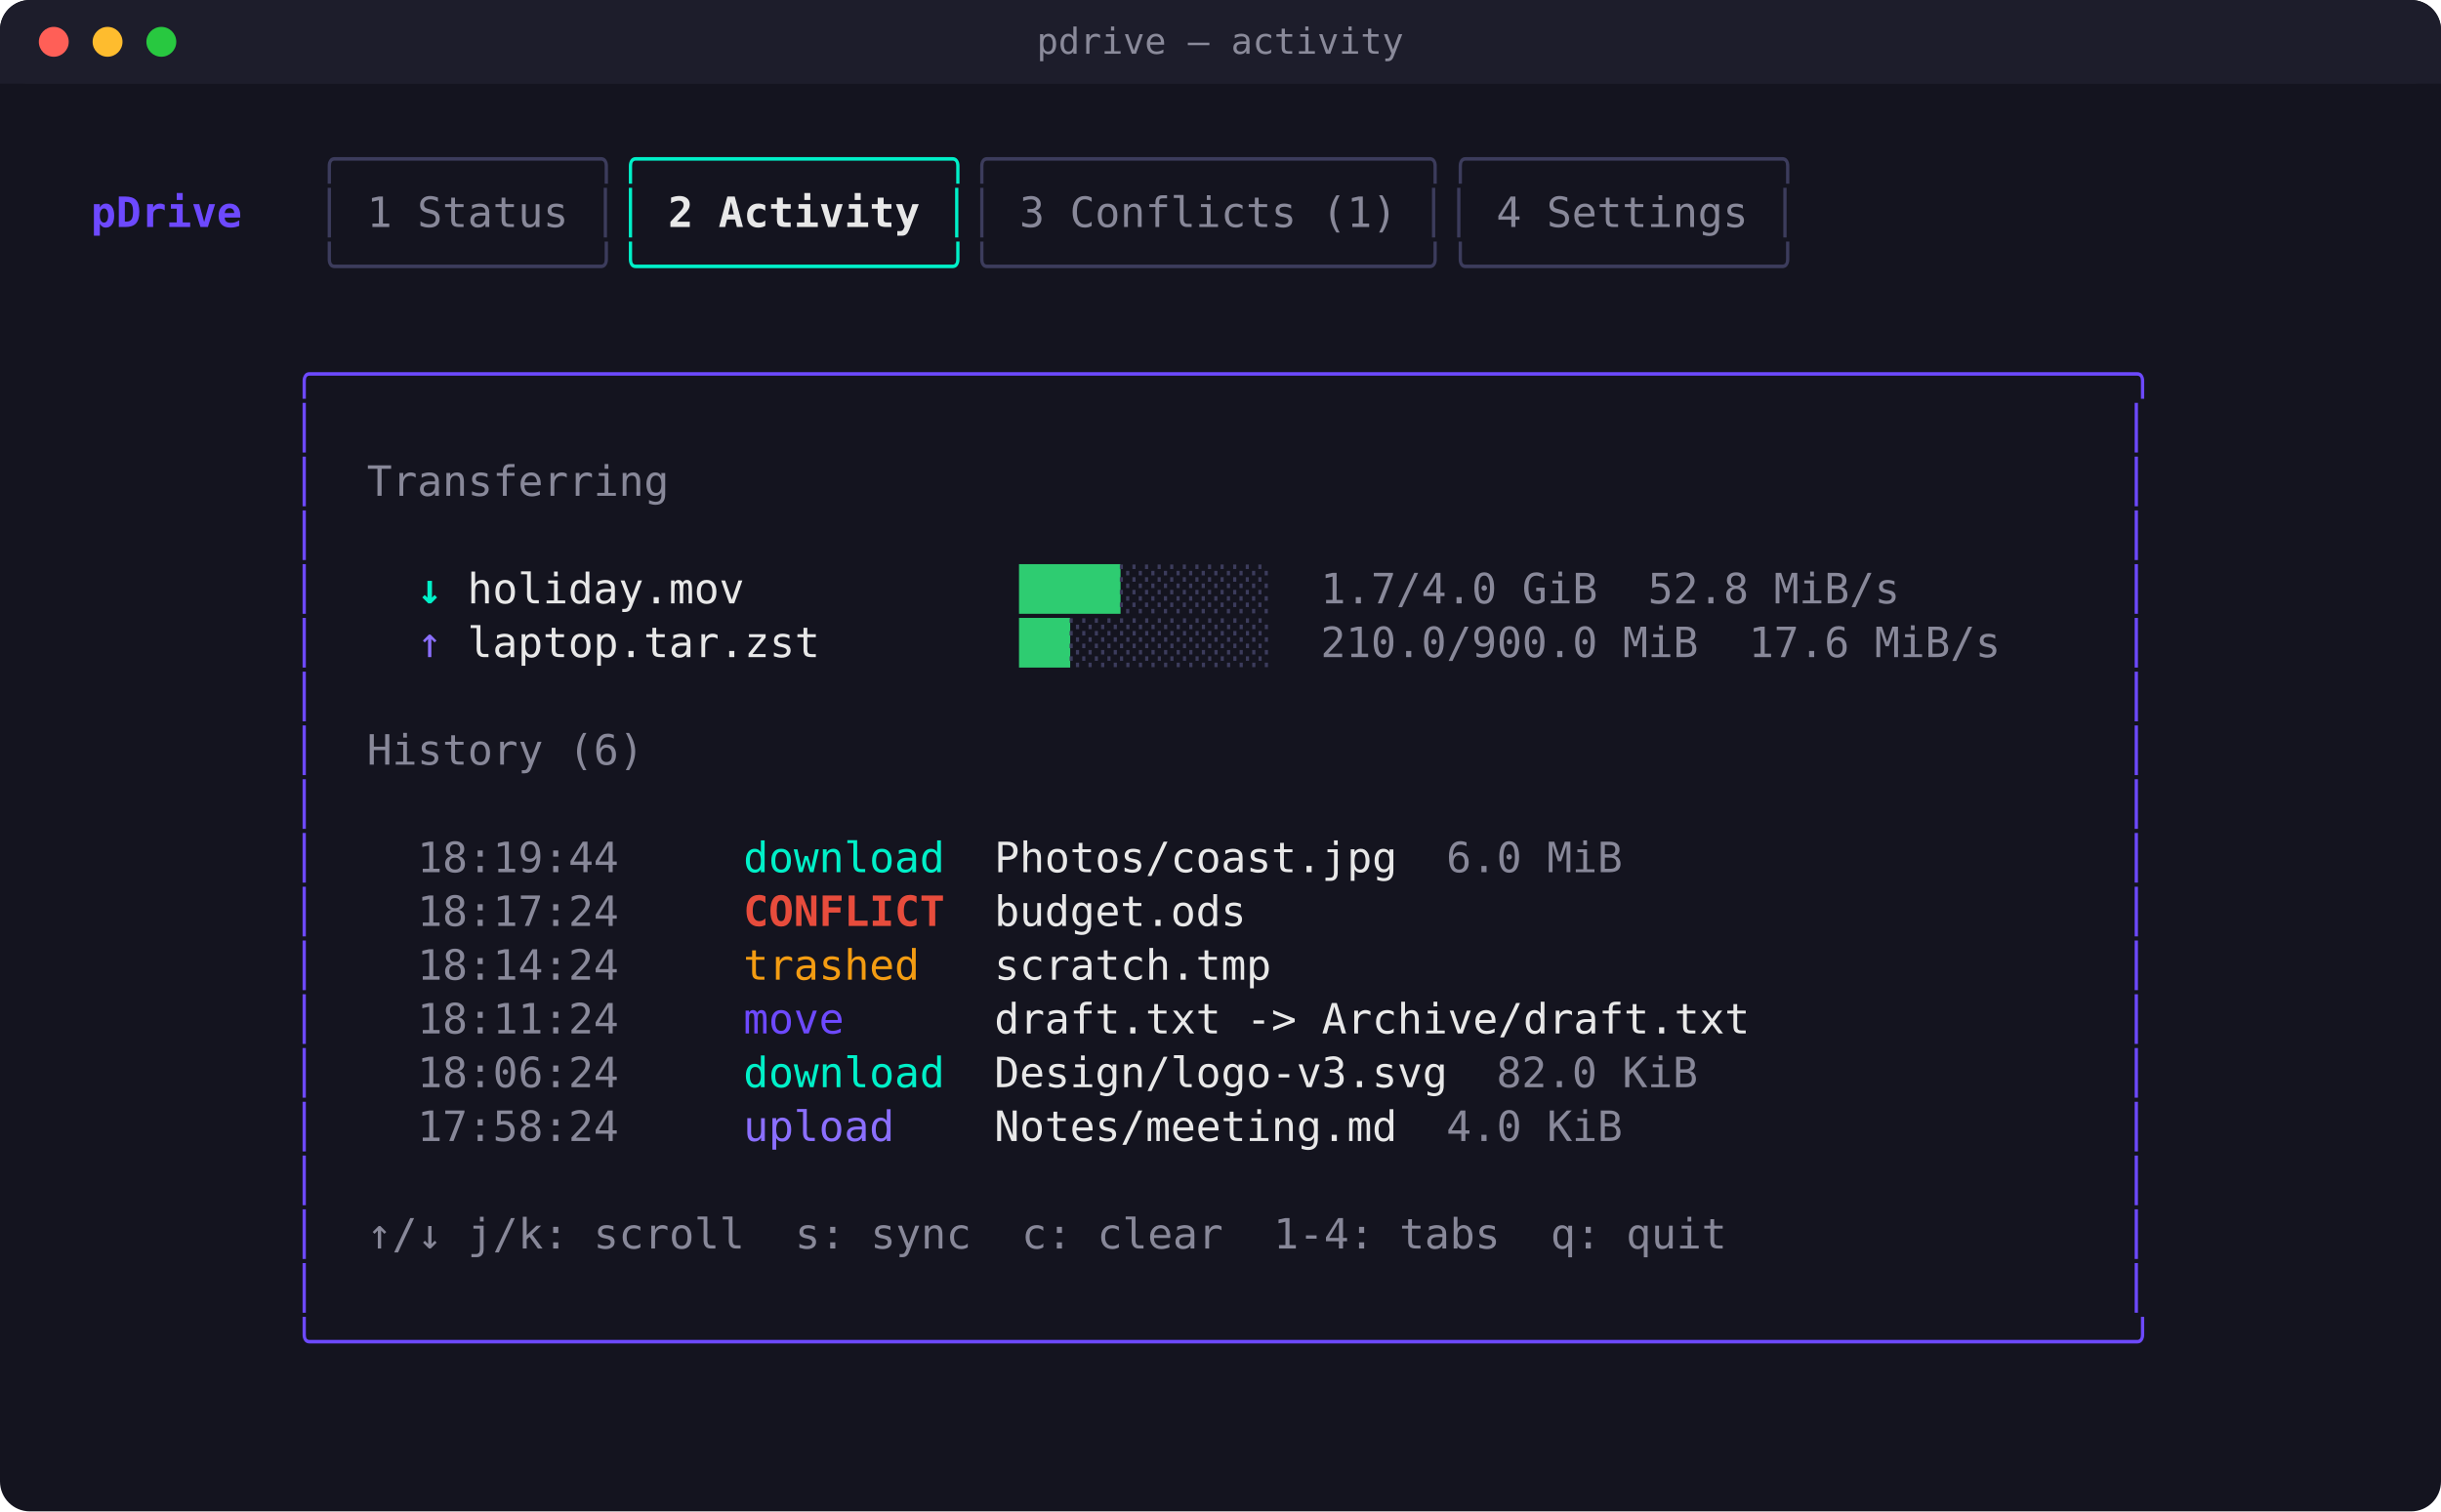
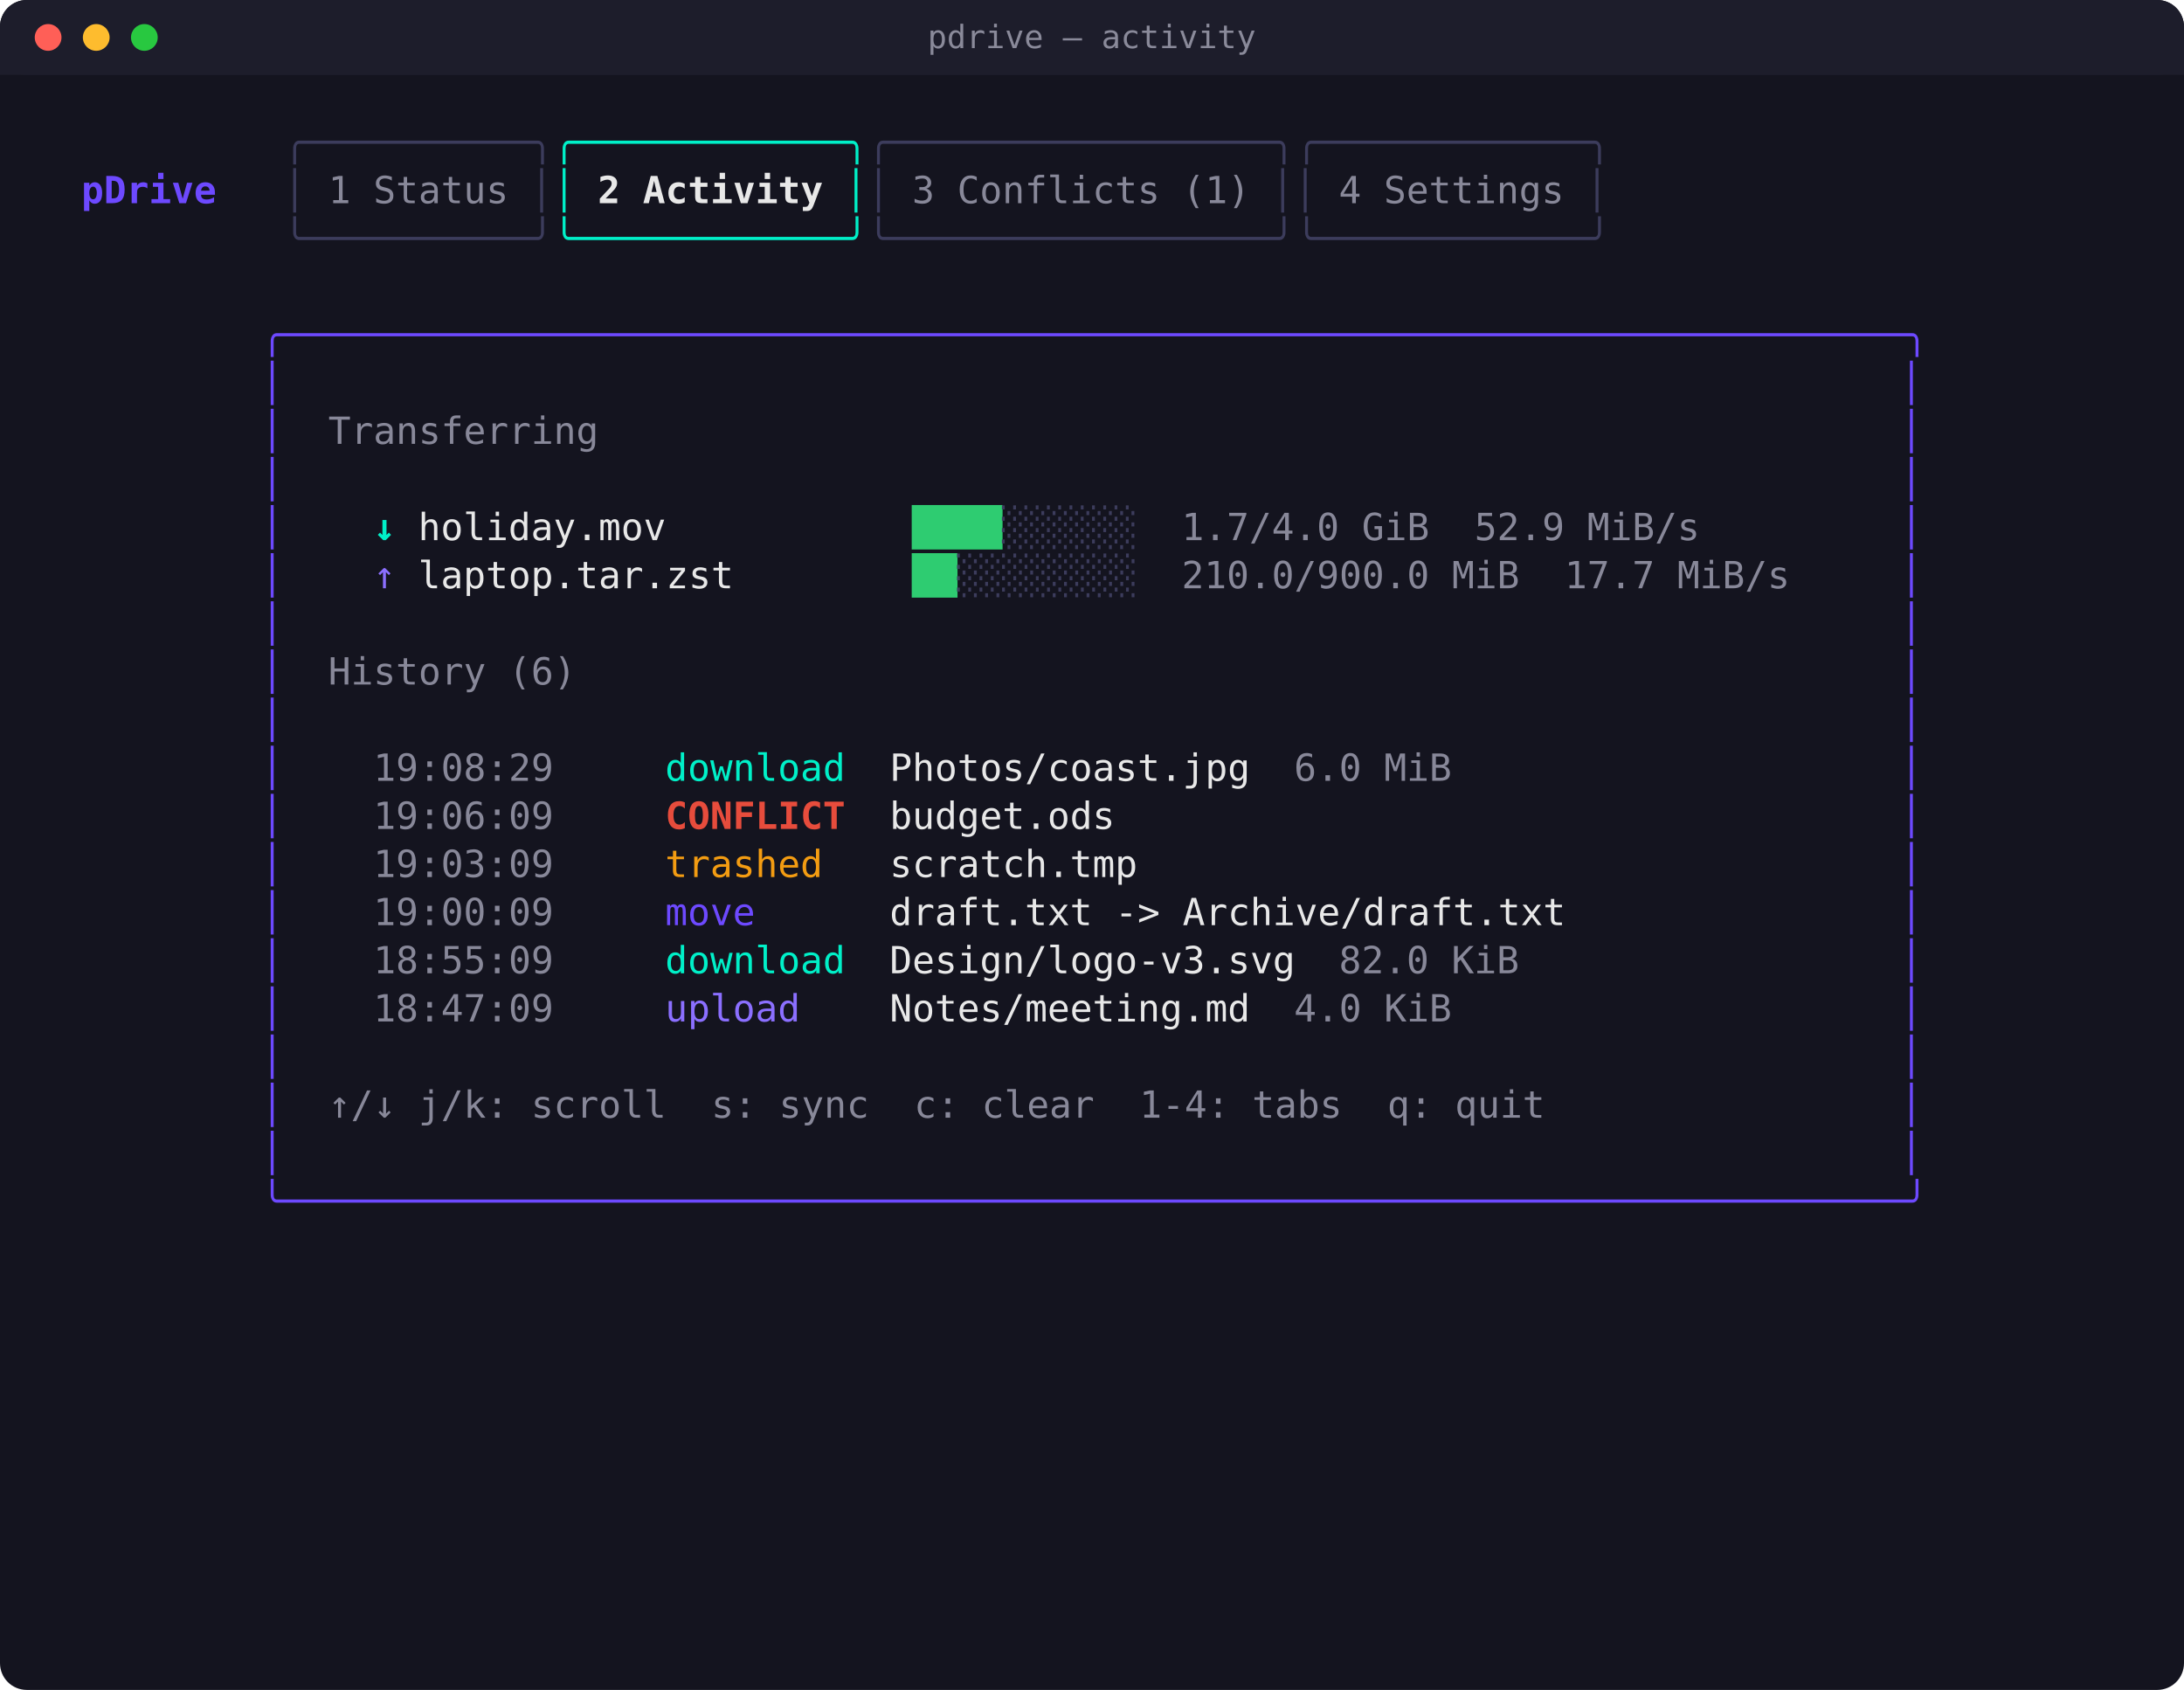
- <svg xmlns="http://www.w3.org/2000/svg" width="817" height="506" viewBox="0 0 817 506" font-family="JetBrainsMono Nerd Font, JetBrains Mono, monospace" font-size="14.0">
-   <rect x="0" y="0" width="817" height="506" rx="10" fill="#14141f" />
+ <svg xmlns="http://www.w3.org/2000/svg" width="817" height="632" viewBox="0 0 817 632" font-family="JetBrainsMono Nerd Font, JetBrains Mono, monospace, Noto Color Emoji, Apple Color Emoji, Segoe UI Emoji" font-size="14.0">
+   <rect x="0" y="0" width="817" height="632" rx="10" fill="#14141f" />
  <rect x="0" y="0" width="817" height="28" rx="10" fill="#1d1d2b" />
  <rect x="0" y="10" width="817" height="18" fill="#1d1d2b" />
  <circle cx="18.0" cy="14.0" r="5" fill="#ff5f57" />
  <circle cx="36.0" cy="14.0" r="5" fill="#febc2e" />
  <circle cx="54.0" cy="14.0" r="5" fill="#28c840" />
  <text x="408.4" y="18.0" fill="#8a8a9a" font-size="12" text-anchor="middle">pdrive — activity</text>
  <text x="106.00" y="58.00" fill="#3c3c5c" xml:space="preserve">╭──────────╮</text>
  <text x="206.80" y="58.00" fill="#00f0c8" xml:space="preserve">╭────────────╮</text>
  <text x="324.40" y="58.00" fill="#3c3c5c" xml:space="preserve">╭─────────────────╮╭────────────╮</text>
  <text x="30.40" y="76.00" fill="#6d49ff" font-weight="bold" xml:space="preserve">pDrive</text>
  <text x="106.00" y="76.00" fill="#3c3c5c" xml:space="preserve">│</text>
  <text x="122.80" y="76.00" fill="#888899" xml:space="preserve">1 Status</text>
  <text x="198.40" y="76.00" fill="#3c3c5c" xml:space="preserve">│</text>
  <text x="206.80" y="76.00" fill="#00f0c8" xml:space="preserve">│</text>
  <text x="223.60" y="76.00" fill="#e8e8e8" font-weight="bold" xml:space="preserve">2 Activity</text>
  <text x="316.00" y="76.00" fill="#00f0c8" xml:space="preserve">│</text>
  <text x="324.40" y="76.00" fill="#3c3c5c" xml:space="preserve">│</text>
  <text x="341.20" y="76.00" fill="#888899" xml:space="preserve">3 Conflicts (1)</text>
  <text x="475.60" y="76.00" fill="#3c3c5c" xml:space="preserve">││</text>
  <text x="500.80" y="76.00" fill="#888899" xml:space="preserve">4 Settings</text>
  <text x="593.20" y="76.00" fill="#3c3c5c" xml:space="preserve">│</text>
  <text x="106.00" y="94.00" fill="#3c3c5c" xml:space="preserve">╰──────────╯</text>
  <text x="206.80" y="94.00" fill="#00f0c8" xml:space="preserve">╰────────────╯</text>
  <text x="324.40" y="94.00" fill="#3c3c5c" xml:space="preserve">╰─────────────────╯╰────────────╯</text>
  <text x="97.60" y="130.00" fill="#6d49ff" xml:space="preserve">╭────────────────────────────────────────────────────────────────────────╮</text>
  <text x="97.60" y="148.00" fill="#6d49ff" xml:space="preserve">│</text>
  <text x="710.80" y="148.00" fill="#6d49ff" xml:space="preserve">│</text>
  <text x="97.60" y="166.00" fill="#6d49ff" xml:space="preserve">│</text>
  <text x="122.80" y="166.00" fill="#888899" xml:space="preserve">Transferring</text>
  <text x="710.80" y="166.00" fill="#6d49ff" xml:space="preserve">│</text>
  <text x="97.60" y="184.00" fill="#6d49ff" xml:space="preserve">│</text>
  <text x="710.80" y="184.00" fill="#6d49ff" xml:space="preserve">│</text>
  <text x="97.60" y="202.00" fill="#6d49ff" xml:space="preserve">│</text>
  <text x="139.60" y="202.00" fill="#00f0c8" font-weight="bold" xml:space="preserve">↓</text>
  <text x="148.00" y="202.00" fill="#e8e8e8" xml:space="preserve"> holiday.mov</text>
  <text x="341.20" y="202.00" fill="#2ecc71" xml:space="preserve">████</text>
  <text x="374.80" y="202.00" fill="#3c3c5c" xml:space="preserve">░░░░░░</text>
-   <text x="442.00" y="202.00" fill="#888899" xml:space="preserve">1.7/4.0 GiB  52.8 MiB/s</text>
+   <text x="442.00" y="202.00" fill="#888899" xml:space="preserve">1.7/4.0 GiB  52.9 MiB/s</text>
  <text x="710.80" y="202.00" fill="#6d49ff" xml:space="preserve">│</text>
  <text x="97.60" y="220.00" fill="#6d49ff" xml:space="preserve">│</text>
  <text x="139.60" y="220.00" fill="#8b6fff" xml:space="preserve">↑</text>
  <text x="148.00" y="220.00" fill="#e8e8e8" xml:space="preserve"> laptop.tar.zst</text>
  <text x="341.20" y="220.00" fill="#2ecc71" xml:space="preserve">██</text>
  <text x="358.00" y="220.00" fill="#3c3c5c" xml:space="preserve">░░░░░░░░</text>
-   <text x="442.00" y="220.00" fill="#888899" xml:space="preserve">210.0/900.0 MiB  17.6 MiB/s</text>
+   <text x="442.00" y="220.00" fill="#888899" xml:space="preserve">210.0/900.0 MiB  17.7 MiB/s</text>
  <text x="710.80" y="220.00" fill="#6d49ff" xml:space="preserve">│</text>
  <text x="97.60" y="238.00" fill="#6d49ff" xml:space="preserve">│</text>
  <text x="710.80" y="238.00" fill="#6d49ff" xml:space="preserve">│</text>
  <text x="97.60" y="256.00" fill="#6d49ff" xml:space="preserve">│</text>
  <text x="122.80" y="256.00" fill="#888899" xml:space="preserve">History (6)</text>
  <text x="710.80" y="256.00" fill="#6d49ff" xml:space="preserve">│</text>
  <text x="97.60" y="274.00" fill="#6d49ff" xml:space="preserve">│</text>
  <text x="710.80" y="274.00" fill="#6d49ff" xml:space="preserve">│</text>
  <text x="97.60" y="292.00" fill="#6d49ff" xml:space="preserve">│</text>
-   <text x="122.80" y="292.00" fill="#888899" xml:space="preserve">  18:19:44</text>
+   <text x="122.80" y="292.00" fill="#888899" xml:space="preserve">  19:08:29</text>
  <text x="248.80" y="292.00" fill="#00f0c8" xml:space="preserve">download</text>
  <text x="332.80" y="292.00" fill="#e8e8e8" xml:space="preserve">Photos/coast.jpg</text>
  <text x="467.20" y="292.00" fill="#888899" xml:space="preserve">  6.0 MiB</text>
  <text x="710.80" y="292.00" fill="#6d49ff" xml:space="preserve">│</text>
  <text x="97.60" y="310.00" fill="#6d49ff" xml:space="preserve">│</text>
-   <text x="122.80" y="310.00" fill="#888899" xml:space="preserve">  18:17:24</text>
+   <text x="122.80" y="310.00" fill="#888899" xml:space="preserve">  19:06:09</text>
  <text x="248.80" y="310.00" fill="#e74c3c" font-weight="bold" xml:space="preserve">CONFLICT</text>
  <text x="332.80" y="310.00" fill="#e8e8e8" xml:space="preserve">budget.ods</text>
  <text x="710.80" y="310.00" fill="#6d49ff" xml:space="preserve">│</text>
  <text x="97.60" y="328.00" fill="#6d49ff" xml:space="preserve">│</text>
-   <text x="122.80" y="328.00" fill="#888899" xml:space="preserve">  18:14:24</text>
+   <text x="122.80" y="328.00" fill="#888899" xml:space="preserve">  19:03:09</text>
  <text x="248.80" y="328.00" fill="#f39c12" xml:space="preserve">trashed</text>
  <text x="332.80" y="328.00" fill="#e8e8e8" xml:space="preserve">scratch.tmp</text>
  <text x="710.80" y="328.00" fill="#6d49ff" xml:space="preserve">│</text>
  <text x="97.60" y="346.00" fill="#6d49ff" xml:space="preserve">│</text>
-   <text x="122.80" y="346.00" fill="#888899" xml:space="preserve">  18:11:24</text>
+   <text x="122.80" y="346.00" fill="#888899" xml:space="preserve">  19:00:09</text>
  <text x="248.80" y="346.00" fill="#6d49ff" xml:space="preserve">move</text>
  <text x="332.80" y="346.00" fill="#e8e8e8" xml:space="preserve">draft.txt -&gt; Archive/draft.txt</text>
  <text x="710.80" y="346.00" fill="#6d49ff" xml:space="preserve">│</text>
  <text x="97.60" y="364.00" fill="#6d49ff" xml:space="preserve">│</text>
-   <text x="122.80" y="364.00" fill="#888899" xml:space="preserve">  18:06:24</text>
+   <text x="122.80" y="364.00" fill="#888899" xml:space="preserve">  18:55:09</text>
  <text x="248.80" y="364.00" fill="#00f0c8" xml:space="preserve">download</text>
  <text x="332.80" y="364.00" fill="#e8e8e8" xml:space="preserve">Design/logo-v3.svg</text>
  <text x="484.00" y="364.00" fill="#888899" xml:space="preserve">  82.0 KiB</text>
  <text x="710.80" y="364.00" fill="#6d49ff" xml:space="preserve">│</text>
  <text x="97.60" y="382.00" fill="#6d49ff" xml:space="preserve">│</text>
-   <text x="122.80" y="382.00" fill="#888899" xml:space="preserve">  17:58:24</text>
+   <text x="122.80" y="382.00" fill="#888899" xml:space="preserve">  18:47:09</text>
  <text x="248.80" y="382.00" fill="#8b6fff" xml:space="preserve">upload</text>
  <text x="332.80" y="382.00" fill="#e8e8e8" xml:space="preserve">Notes/meeting.md</text>
  <text x="467.20" y="382.00" fill="#888899" xml:space="preserve">  4.0 KiB</text>
  <text x="710.80" y="382.00" fill="#6d49ff" xml:space="preserve">│</text>
  <text x="97.60" y="400.00" fill="#6d49ff" xml:space="preserve">│</text>
  <text x="710.80" y="400.00" fill="#6d49ff" xml:space="preserve">│</text>
  <text x="97.60" y="418.00" fill="#6d49ff" xml:space="preserve">│</text>
  <text x="122.80" y="418.00" fill="#888899" xml:space="preserve">↑/↓ j/k: scroll  s: sync  c: clear  1-4: tabs  q: quit</text>
  <text x="710.80" y="418.00" fill="#6d49ff" xml:space="preserve">│</text>
  <text x="97.60" y="436.00" fill="#6d49ff" xml:space="preserve">│</text>
  <text x="710.80" y="436.00" fill="#6d49ff" xml:space="preserve">│</text>
  <text x="97.60" y="454.00" fill="#6d49ff" xml:space="preserve">╰────────────────────────────────────────────────────────────────────────╯</text>
</svg>
